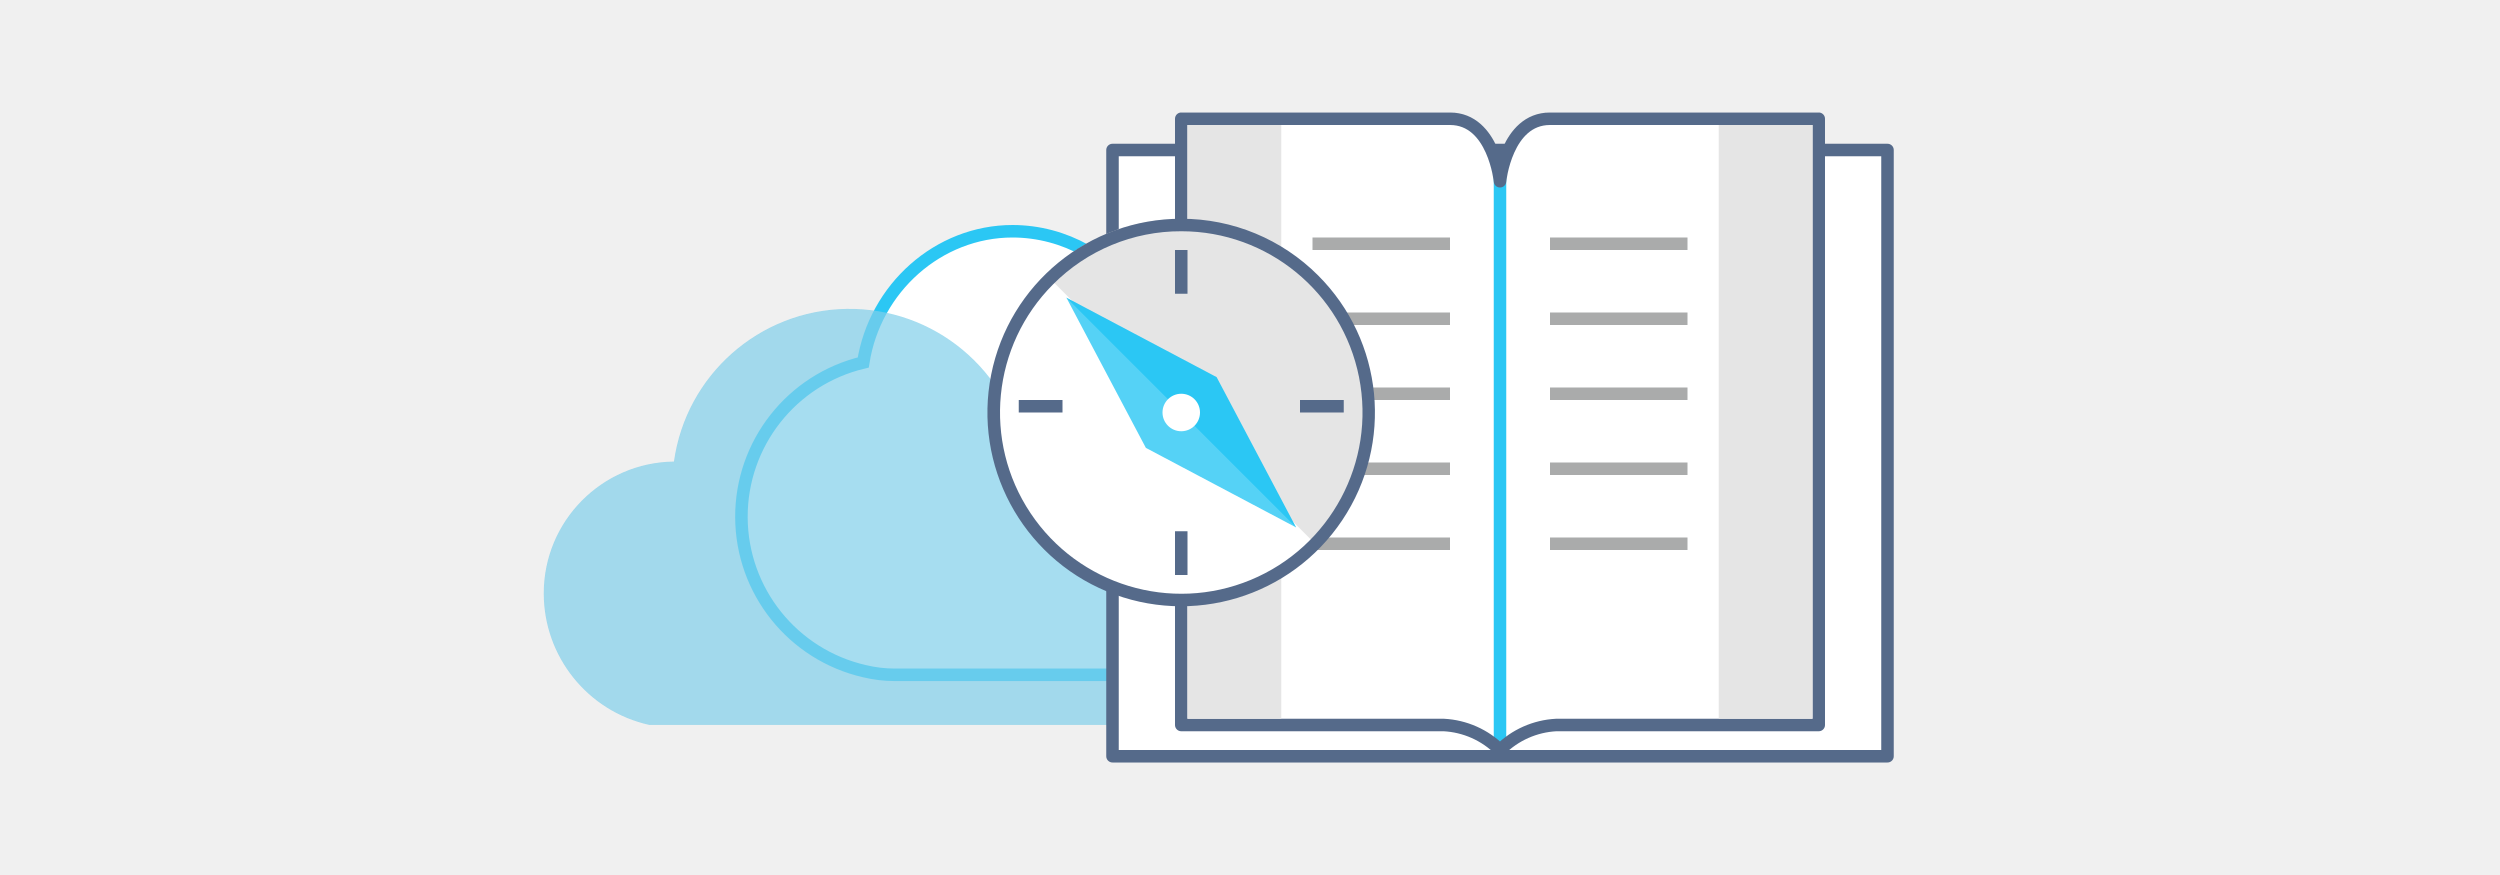
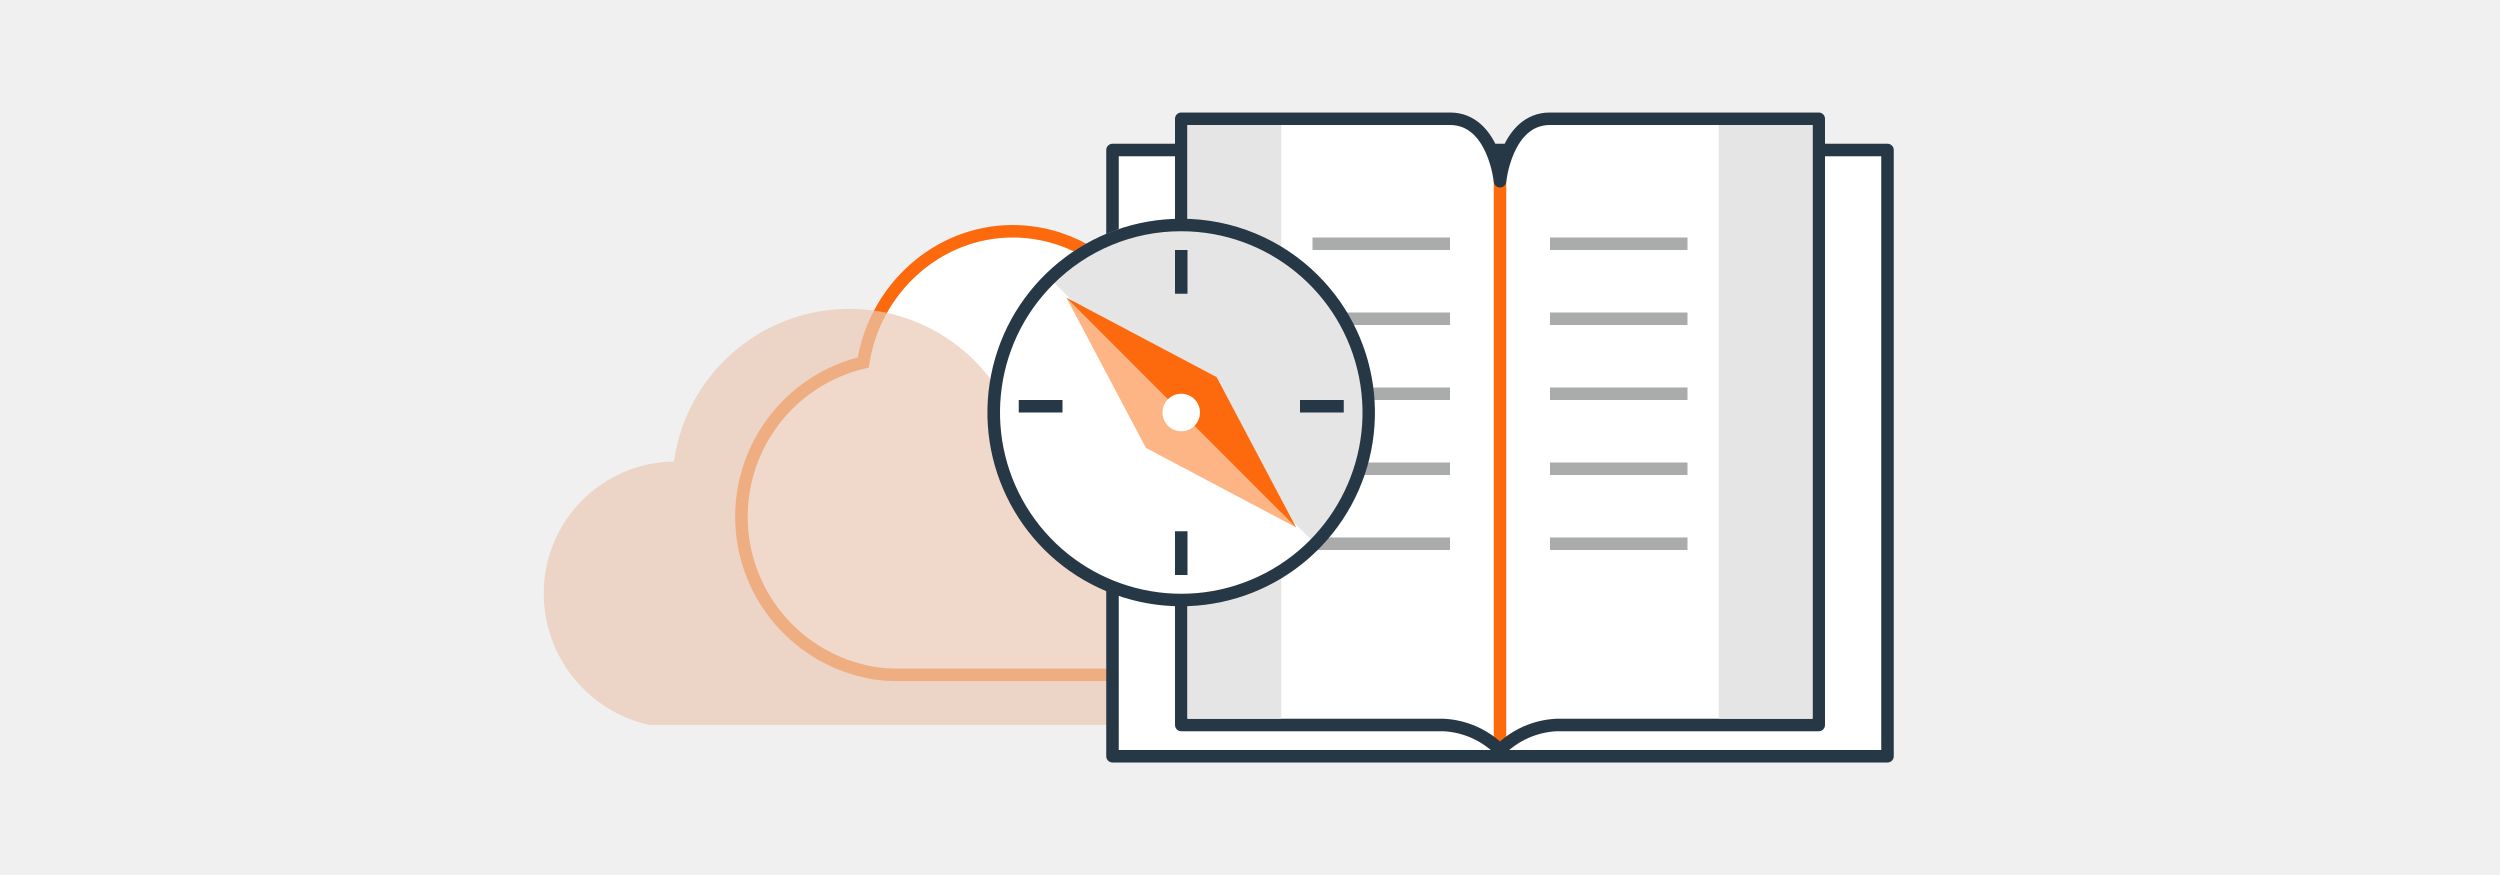
- <svg xmlns="http://www.w3.org/2000/svg" viewBox="0 0 400 140">
+ <svg xmlns="http://www.w3.org/2000/svg" viewBox="0 0 400 140" style="background-color: #ffb690;">
  <defs>
    <style>
      .cls-1, .cls-13, .cls-3, .cls-4 {
        fill: #fff;
      }

      .cls-1 {
-         stroke: #2bc7f4;
+         stroke: #fc6a0d;
      }

      .cls-1, .cls-13, .cls-6 {
        stroke-miterlimit: 10;
      }

      .cls-1, .cls-13, .cls-3, .cls-6, .cls-8 {
        stroke-width: 2px;
      }

      .cls-2 {
-         fill: #80cee9;
+         fill: #eac9b4;
      }

      .cls-2, .cls-5 {
        opacity: 0.7;
      }

      .cls-13, .cls-3, .cls-8 {
-         stroke: #556a8a;
+         stroke: #263746;
      }

      .cls-3, .cls-8 {
        stroke-linecap: round;
        stroke-linejoin: round;
      }

      .cls-12, .cls-6, .cls-8 {
        fill: none;
      }

      .cls-6 {
        stroke: #868787;
      }

      .cls-7 {
-         fill: #2bc7f4;
+         fill: #fc6a0d;
      }

      .cls-9 {
        fill: #e5e5e5;
      }

      .cls-10 {
-         fill: #556a8a;
+         fill: #263746;
      }

      .cls-11 {
-         fill: #55d2f6;
+         fill: #feb586;
      }
    </style>
  </defs>
  <g id="ICONS">
    <g>
      <path class="cls-1" d="M138.32,107.39A25.36,25.36,0,0,1,138.12,58c1.86-11.89,12-21,23.91-21a24,24,0,0,1,20.38,11.45,24.2,24.2,0,0,1,10.75-2.52c10.36,0,33.33-3.63,30.34,8.46,1.56-.33-4,7.57-2.39,7.57a22.89,22.89,0,0,1,9.69,43.64l-.35.15a21.08,21.08,0,0,1-6.77,1.85l-.57.06c-3,.26-7,.31-13.37.31H143.13A20.74,20.74,0,0,1,138.32,107.39Z" />
      <path class="cls-2" d="M107.83,73.85a28.34,28.34,0,0,1,56-.89,19.29,19.29,0,0,1,31,9.8,16.86,16.86,0,1,1,4,33.23H103.89A21.56,21.56,0,0,1,87,94.92,21.08,21.08,0,0,1,107.83,73.85Z" />
      <g>
        <rect class="cls-3" x="178" y="24" width="124" height="97" />
        <path class="cls-4" d="M240,119a13.75,13.75,0,0,0-9-4H189V18h43c7,0,8,10,8,10s1-10,8-10h43v97H249a13.75,13.75,0,0,0-9,4" />
        <g class="cls-5">
          <line class="cls-6" x1="248" y1="39" x2="270" y2="39" />
          <line class="cls-6" x1="248" y1="51" x2="270" y2="51" />
          <line class="cls-6" x1="248" y1="63" x2="270" y2="63" />
          <line class="cls-6" x1="248" y1="75" x2="270" y2="75" />
          <line class="cls-6" x1="248" y1="87" x2="270" y2="87" />
        </g>
        <g class="cls-5">
          <line class="cls-6" x1="210" y1="39" x2="232" y2="39" />
          <line class="cls-6" x1="210" y1="51" x2="232" y2="51" />
          <line class="cls-6" x1="210" y1="63" x2="232" y2="63" />
          <line class="cls-6" x1="210" y1="75" x2="232" y2="75" />
          <line class="cls-6" x1="210" y1="87" x2="232" y2="87" />
        </g>
        <rect class="cls-7" x="239" y="25.5" width="2" height="93.32" />
        <path class="cls-8" d="M240,120a13.75,13.75,0,0,0-9-4H189V19h43c7,0,8,10,8,10s1-10,8-10h43v97H249a13.75,13.75,0,0,0-9,4" />
        <rect class="cls-9" x="190" y="20" width="15" height="95" />
        <rect class="cls-9" x="275" y="20" width="15" height="95" />
      </g>
      <path class="cls-4" d="M189,96.49a30.51,30.51,0,1,1,21.56-8.93A30.29,30.29,0,0,1,189,96.49Z" />
      <path class="cls-9" d="M167.35,43.93a30.25,30.25,0,0,1,42.78,42.78Z" />
      <path class="cls-10" d="M189,37a29,29,0,1,1-20.5,8.49A28.8,28.8,0,0,1,189,37h0m0-2a31,31,0,1,0,21.91,9.08A30.89,30.89,0,0,0,189,35Z" />
      <polygon class="cls-11" points="170.62 47.62 183.34 71.66 207.38 84.39 192 62 170.62 47.62" />
      <polygon class="cls-7" points="170.62 47.62 207.38 84.39 194.66 60.34 170.62 47.62" />
      <rect class="cls-12" x="157" y="34" width="64" height="64" />
      <line class="cls-13" x1="189" y1="40" x2="189" y2="47" />
      <line class="cls-13" x1="189" y1="85" x2="189" y2="92" />
      <line class="cls-13" x1="163" y1="65" x2="170" y2="65" />
      <line class="cls-13" x1="208" y1="65" x2="215" y2="65" />
      <circle class="cls-4" cx="189" cy="66" r="3" />
    </g>
  </g>
</svg>
